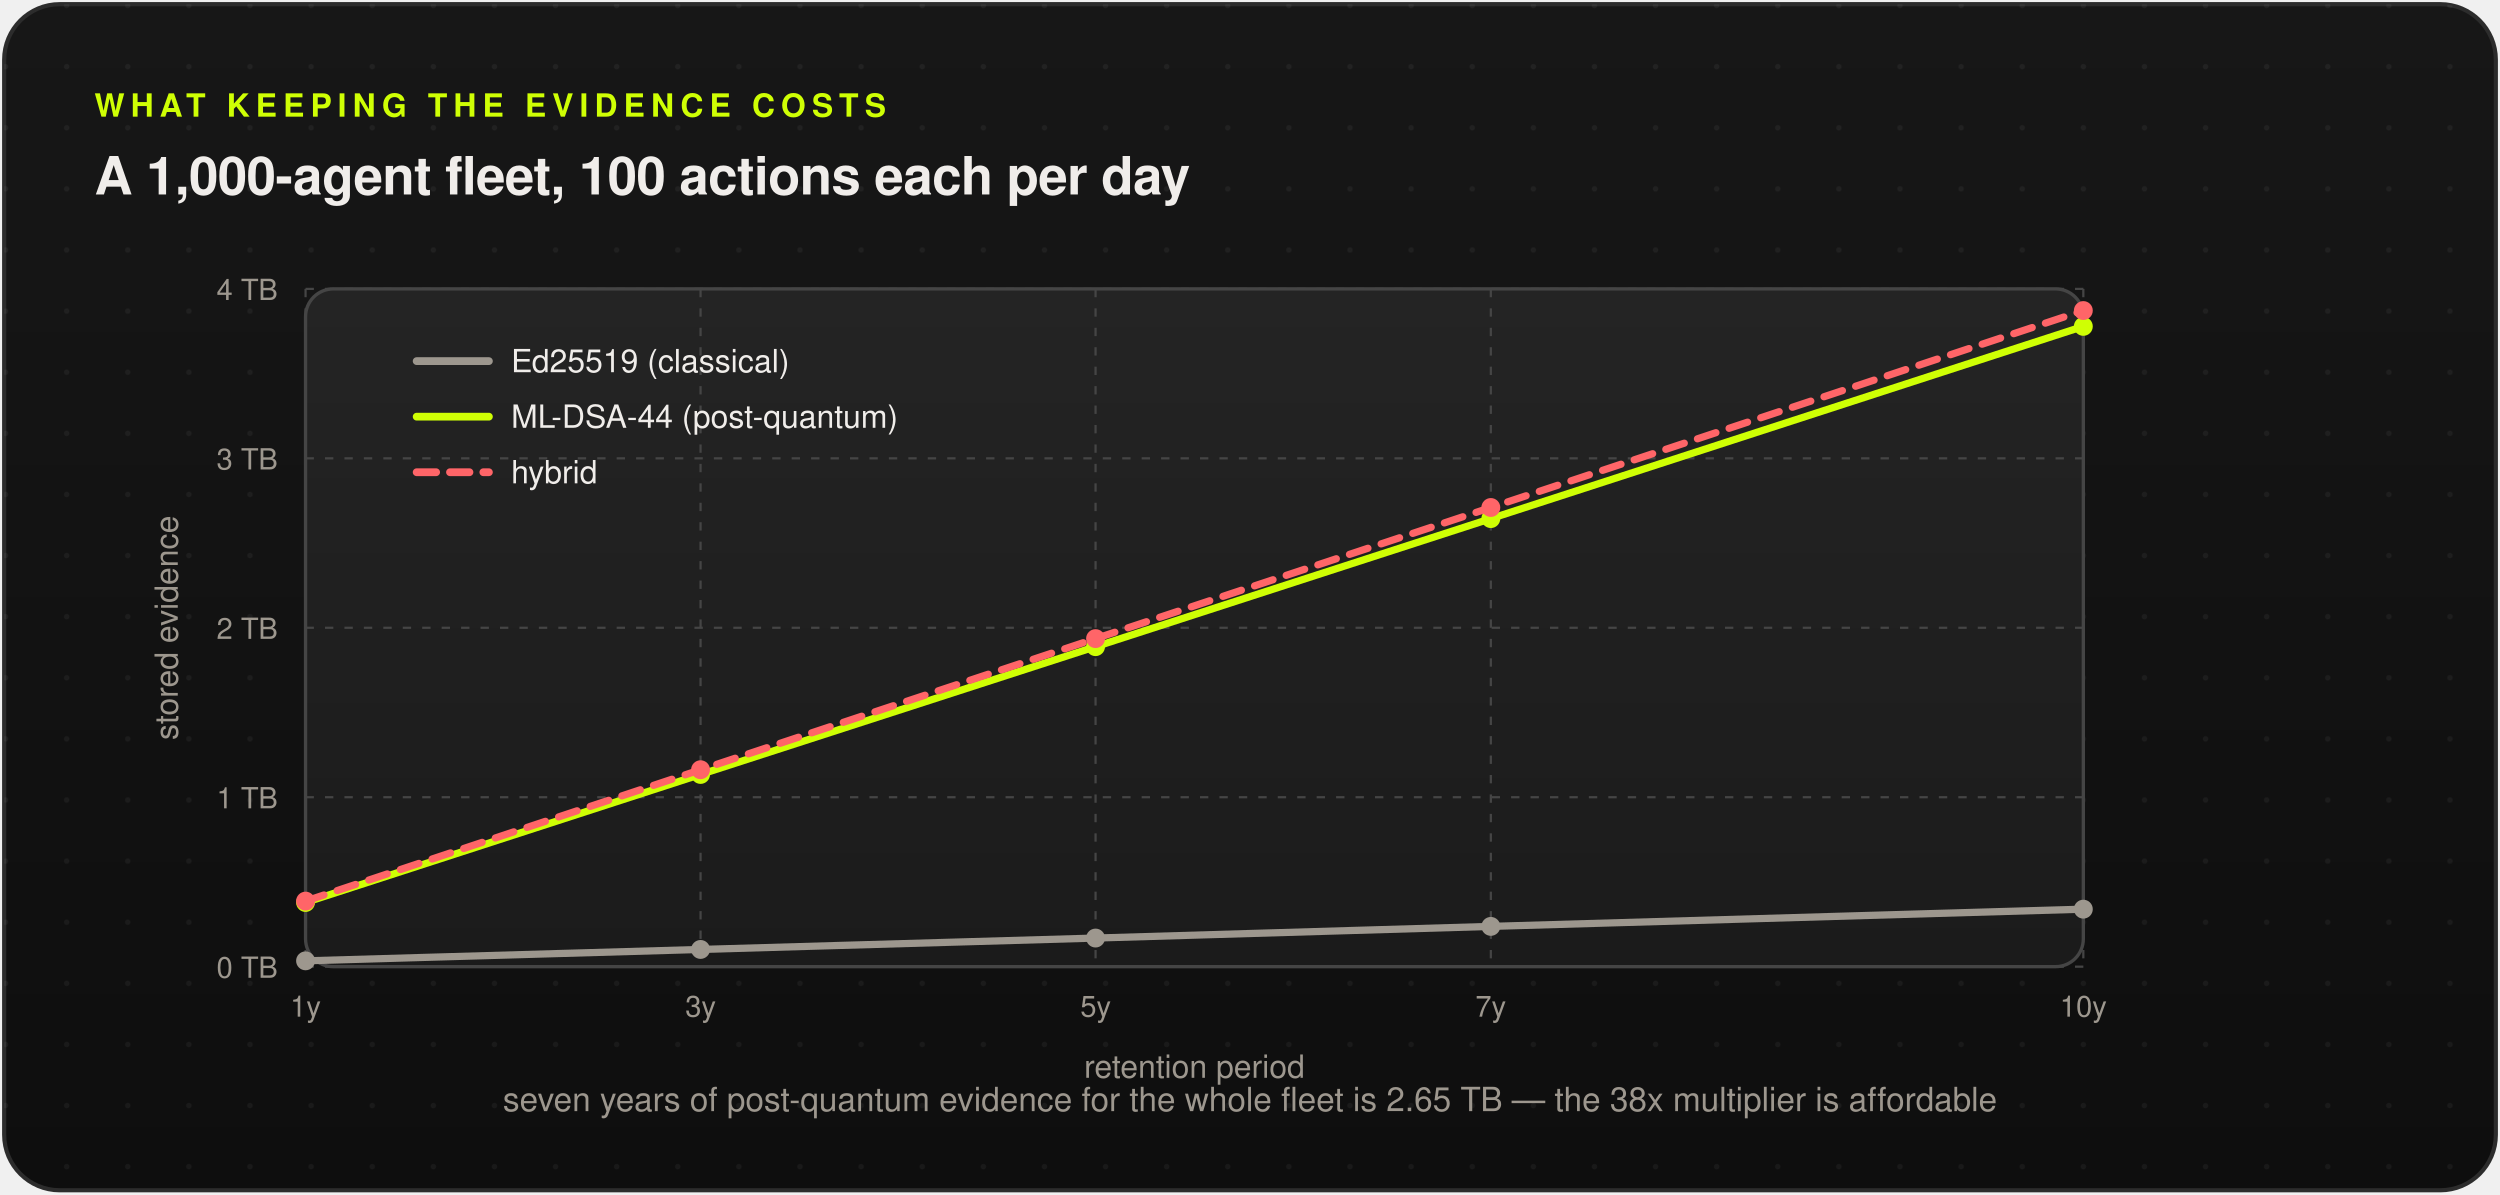
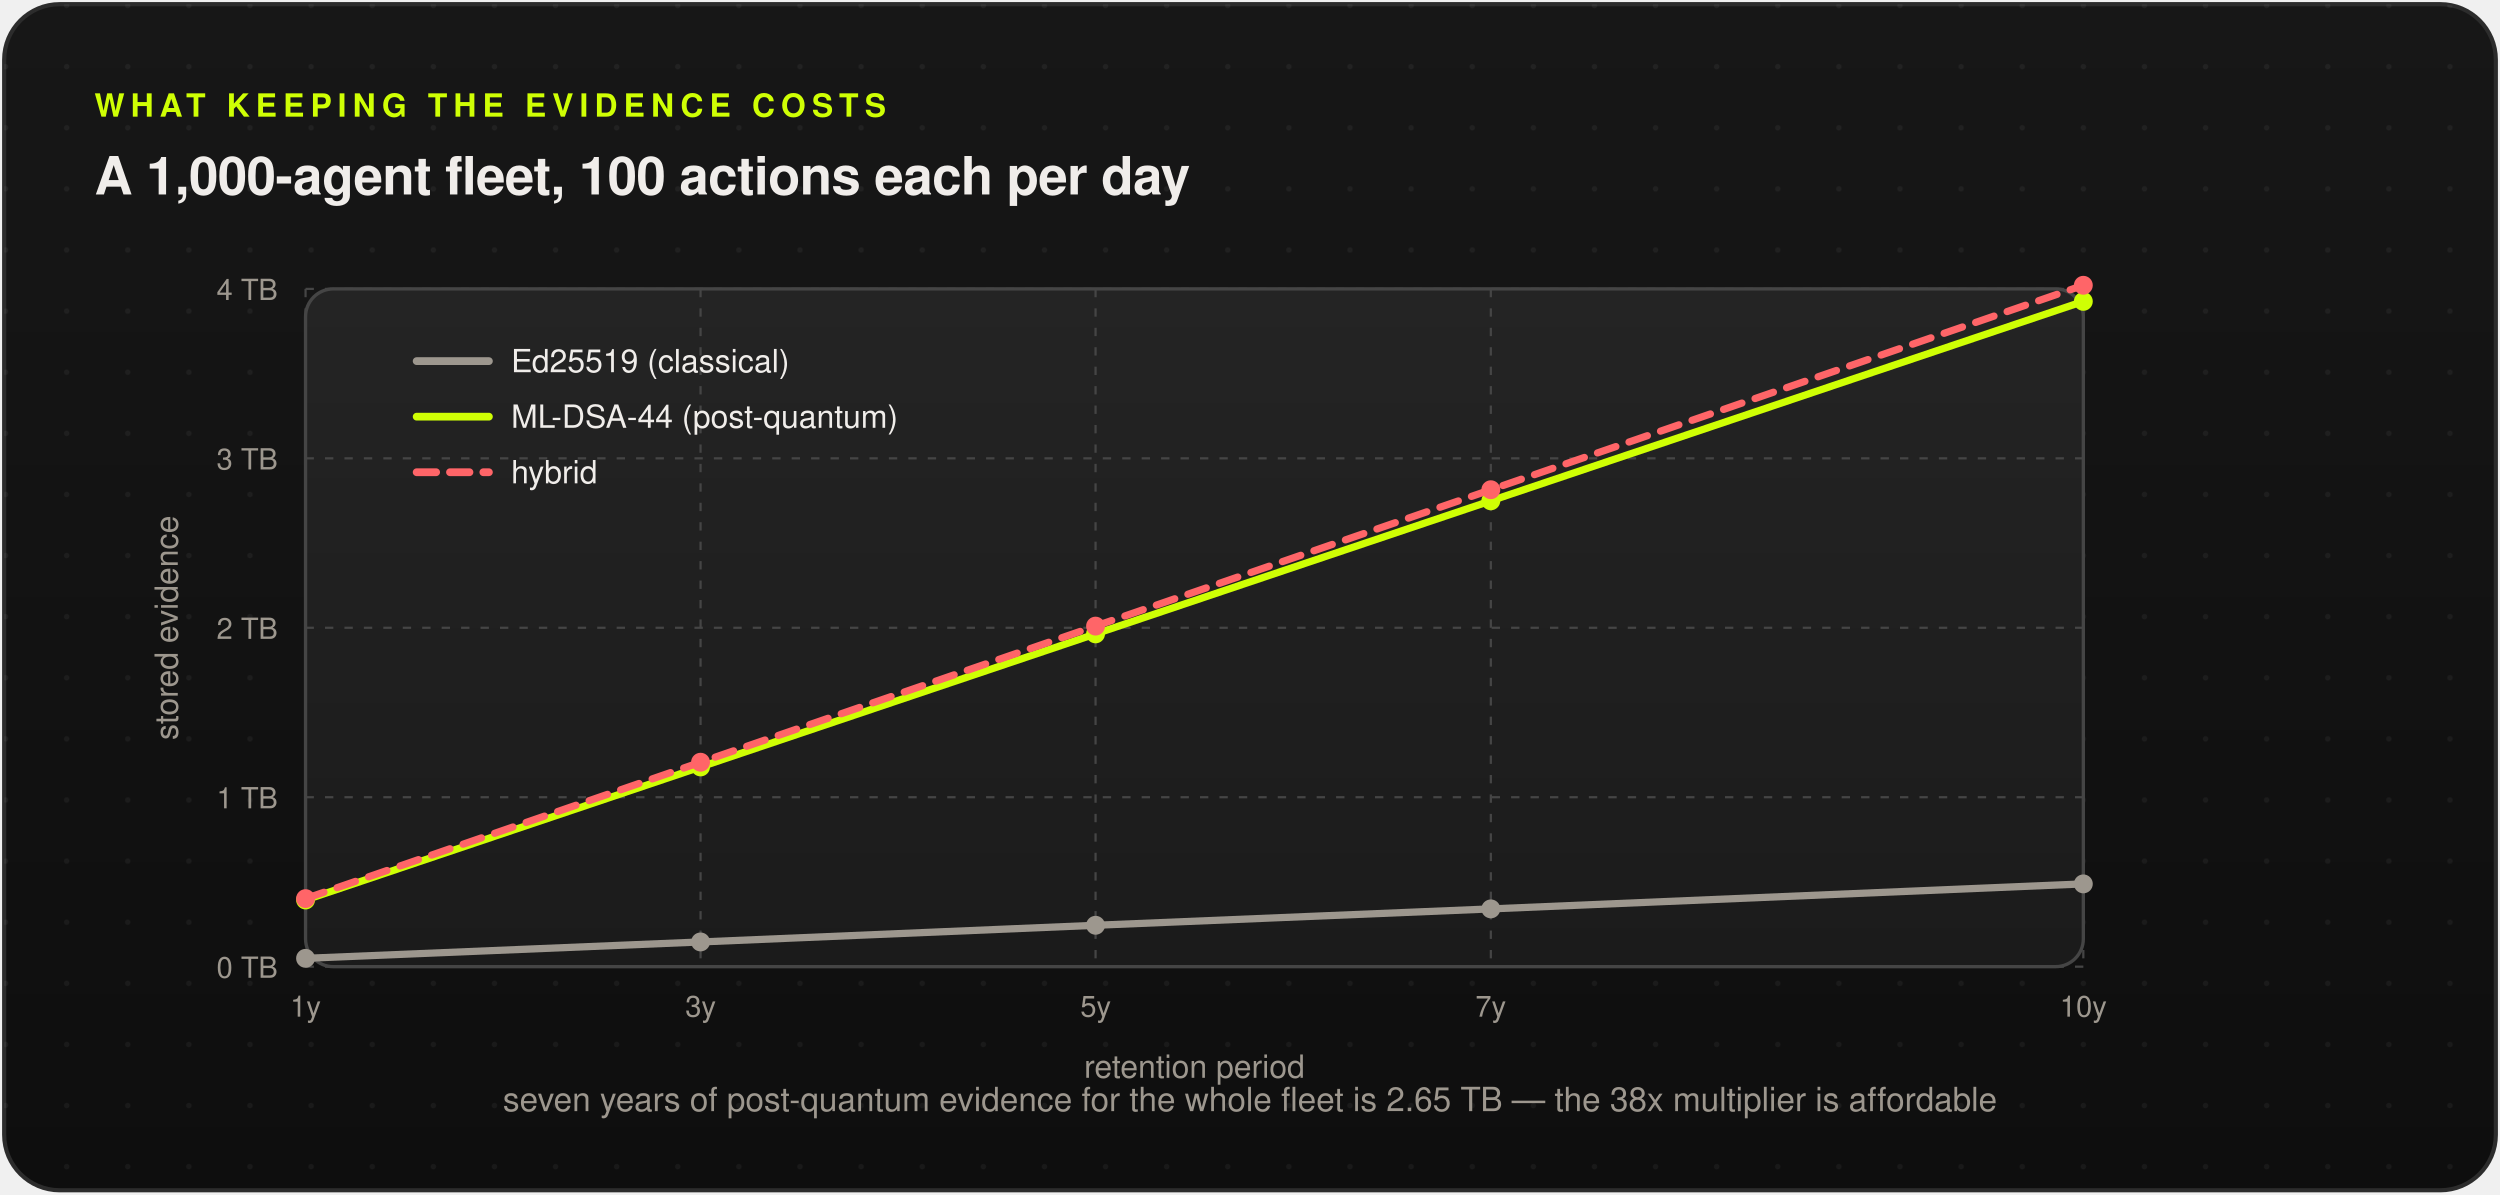
<svg xmlns="http://www.w3.org/2000/svg" width="900" height="430" viewBox="0 0 900 430" font-family="Montserrat,'Source Sans 3',-apple-system,'Segoe UI',Helvetica,Arial,sans-serif">
  <defs>
    <linearGradient id="gPanel" x1="0" y1="0" x2="0" y2="1">
      <stop offset="0" stop-color="#171717" />
      <stop offset="1" stop-color="#0e0e0e" />
    </linearGradient>
    <linearGradient id="gCard" x1="0" y1="0" x2="0" y2="1">
      <stop offset="0" stop-color="#242424" />
      <stop offset="1" stop-color="#1b1b1b" />
    </linearGradient>
    <linearGradient id="gWarm" x1="0" y1="0" x2="0" y2="1">
      <stop offset="0" stop-color="#2b2a26" />
      <stop offset="1" stop-color="#22211e" />
    </linearGradient>
    <linearGradient id="gLime" x1="0" y1="0" x2="0" y2="1">
      <stop offset="0" stop-color="#e3ff66" />
      <stop offset="1" stop-color="#c6f500" />
    </linearGradient>
    <linearGradient id="gTint" x1="0" y1="0" x2="0" y2="1">
      <stop offset="0" stop-color="#2a3608" />
      <stop offset="1" stop-color="#1e2704" />
    </linearGradient>
    <linearGradient id="gRed" x1="0" y1="0" x2="0" y2="1">
      <stop offset="0" stop-color="#361417" />
      <stop offset="1" stop-color="#280f12" />
    </linearGradient>
    <linearGradient id="gInk" x1="0" y1="0" x2="0" y2="1">
      <stop offset="0" stop-color="#e3ff66" />
      <stop offset="1" stop-color="#cfff04" />
    </linearGradient>
    <linearGradient id="gGate" x1="0" y1="0" x2="0" y2="1">
      <stop offset="0" stop-color="#222222" />
      <stop offset="1" stop-color="#151515" />
    </linearGradient>
    <filter id="fShadow" x="-30%" y="-30%" width="160%" height="170%">
      <feDropShadow dx="0" dy="2.5" stdDeviation="4" flood-color="#000000" flood-opacity="0.55" />
    </filter>
    <filter id="fGlow" x="-60%" y="-60%" width="220%" height="220%">
      <feDropShadow dx="0" dy="0" stdDeviation="3.5" flood-color="#cfff04" flood-opacity="0.55" />
    </filter>
    <pattern id="pGrid" width="22" height="22" patternUnits="userSpaceOnUse">
      <circle cx="2" cy="2" r="1" fill="#ffffff" opacity="0.05" />
    </pattern>
  </defs>
  <rect x="1.5" y="1.5" width="897" height="427" rx="20" fill="url(#gPanel)" stroke="#2c2c2c" stroke-width="1.5" />
  <rect x="1.5" y="1.5" width="897" height="427" rx="20" fill="url(#pGrid)" />
  <text x="34" y="42" font-size="11.5" font-weight="700" letter-spacing="2.2" fill="#cfff04">WHAT KEEPING THE EVIDENCE COSTS</text>
  <text x="34" y="70" font-size="19" font-weight="700" letter-spacing="-0.2" fill="#f0edea">A 1,000-agent fleet, 100 actions each per day</text>
  <rect x="110" y="104" width="640" height="244" rx="10" fill="url(#gCard)" stroke="#454545" stroke-width="1.2" />
  <line x1="110.0" y1="104" x2="110.0" y2="348" stroke="#454545" stroke-width="0.8" stroke-dasharray="3 4" />
  <text x="110.0" y="366" font-size="10.5" fill="#9d978e" text-anchor="middle">1y</text>
  <line x1="252.2" y1="104" x2="252.2" y2="348" stroke="#454545" stroke-width="0.8" stroke-dasharray="3 4" />
  <text x="252.222" y="366" font-size="10.5" fill="#9d978e" text-anchor="middle">3y</text>
  <line x1="394.4" y1="104" x2="394.4" y2="348" stroke="#454545" stroke-width="0.8" stroke-dasharray="3 4" />
  <text x="394.444" y="366" font-size="10.5" fill="#9d978e" text-anchor="middle">5y</text>
  <line x1="536.7" y1="104" x2="536.7" y2="348" stroke="#454545" stroke-width="0.8" stroke-dasharray="3 4" />
  <text x="536.667" y="366" font-size="10.5" fill="#9d978e" text-anchor="middle">7y</text>
  <line x1="750.0" y1="104" x2="750.0" y2="348" stroke="#454545" stroke-width="0.8" stroke-dasharray="3 4" />
  <text x="750.0" y="366" font-size="10.5" fill="#9d978e" text-anchor="middle">10y</text>
  <line x1="110" y1="348.0" x2="750" y2="348.0" stroke="#454545" stroke-width="0.8" stroke-dasharray="3 4" />
  <text x="100" y="352.0" font-size="10.5" fill="#9d978e" text-anchor="end">0 TB</text>
  <line x1="110" y1="287.0" x2="750" y2="287.0" stroke="#454545" stroke-width="0.8" stroke-dasharray="3 4" />
  <text x="100" y="291.0" font-size="10.5" fill="#9d978e" text-anchor="end">1 TB</text>
  <line x1="110" y1="226.0" x2="750" y2="226.0" stroke="#454545" stroke-width="0.8" stroke-dasharray="3 4" />
  <text x="100" y="230.0" font-size="10.5" fill="#9d978e" text-anchor="end">2 TB</text>
  <line x1="110" y1="165.0" x2="750" y2="165.0" stroke="#454545" stroke-width="0.8" stroke-dasharray="3 4" />
  <text x="100" y="169.0" font-size="10.5" fill="#9d978e" text-anchor="end">3 TB</text>
  <line x1="110" y1="104.0" x2="750" y2="104.0" stroke="#454545" stroke-width="0.8" stroke-dasharray="3 4" />
  <text x="100" y="108.0" font-size="10.5" fill="#9d978e" text-anchor="end">4 TB</text>
  <text x="430.0" y="388" font-size="11.5" fill="#9d978e" text-anchor="middle">retention period</text>
  <text x="64" y="226.0" font-size="11.5" fill="#9d978e" text-anchor="middle" transform="rotate(-90 64 226.0)">stored evidence</text>
-   <path d="M110.0 345.9 L252.2 341.8 L394.4 337.7 L536.7 333.5 L750.0 327.3" fill="none" stroke="#9d978e" stroke-width="2.6" stroke-linecap="round" stroke-linejoin="round" />
-   <circle cx="110.0" cy="345.9" r="3.4" fill="#9d978e" />
-   <circle cx="252.2" cy="341.8" r="3.4" fill="#9d978e" />
-   <circle cx="394.4" cy="337.7" r="3.4" fill="#9d978e" />
-   <circle cx="536.7" cy="333.5" r="3.4" fill="#9d978e" />
-   <circle cx="750.0" cy="327.3" r="3.4" fill="#9d978e" />
-   <path d="M110.0 324.9 L252.2 278.8 L394.4 232.8 L536.7 186.7 L750.0 117.5" fill="none" stroke="#cfff04" stroke-width="2.6" stroke-linecap="round" stroke-linejoin="round" />
-   <circle cx="110.0" cy="324.9" r="3.4" fill="#cfff04" />
-   <circle cx="252.2" cy="278.8" r="3.4" fill="#cfff04" />
-   <circle cx="394.4" cy="232.8" r="3.4" fill="#cfff04" />
-   <circle cx="536.7" cy="186.7" r="3.4" fill="#cfff04" />
-   <circle cx="750.0" cy="117.5" r="3.4" fill="#cfff04" />
-   <path d="M110.0 324.4 L252.2 277.1 L394.4 229.9 L536.7 182.7 L750.0 111.8" fill="none" stroke="#ff6568" stroke-width="2.6" stroke-linecap="round" stroke-linejoin="round" stroke-dasharray="7 5" />
-   <circle cx="110.0" cy="324.4" r="3.4" fill="#ff6568" />
-   <circle cx="252.2" cy="277.1" r="3.4" fill="#ff6568" />
-   <circle cx="394.4" cy="229.9" r="3.4" fill="#ff6568" />
-   <circle cx="536.7" cy="182.7" r="3.4" fill="#ff6568" />
-   <circle cx="750.0" cy="111.8" r="3.4" fill="#ff6568" />
+   <path d="M110.0 345.0 L252.2 339.1 L394.4 333.1 L536.7 327.2 L750.0 318.2" fill="none" stroke="#9d978e" stroke-width="2.6" stroke-linecap="round" stroke-linejoin="round" />
+   <circle cx="110.0" cy="345.0" r="3.4" fill="#9d978e" />
+   <circle cx="252.2" cy="339.1" r="3.4" fill="#9d978e" />
+   <circle cx="394.4" cy="333.1" r="3.4" fill="#9d978e" />
+   <circle cx="536.7" cy="327.2" r="3.4" fill="#9d978e" />
+   <circle cx="750.0" cy="318.2" r="3.4" fill="#9d978e" />
+   <path d="M110.0 324.0 L252.2 276.1 L394.4 228.2 L536.7 180.3 L750.0 108.5" fill="none" stroke="#cfff04" stroke-width="2.6" stroke-linecap="round" stroke-linejoin="round" />
+   <circle cx="110.0" cy="324.0" r="3.4" fill="#cfff04" />
+   <circle cx="252.2" cy="276.1" r="3.4" fill="#cfff04" />
+   <circle cx="394.4" cy="228.2" r="3.4" fill="#cfff04" />
+   <circle cx="536.7" cy="180.3" r="3.4" fill="#cfff04" />
+   <circle cx="750.0" cy="108.5" r="3.4" fill="#cfff04" />
+   <path d="M110.0 323.5 L252.2 274.4 L394.4 225.4 L536.7 176.3 L750.0 102.7" fill="none" stroke="#ff6568" stroke-width="2.6" stroke-linecap="round" stroke-linejoin="round" stroke-dasharray="7 5" />
+   <circle cx="110.0" cy="323.5" r="3.4" fill="#ff6568" />
+   <circle cx="252.2" cy="274.4" r="3.4" fill="#ff6568" />
+   <circle cx="394.4" cy="225.4" r="3.4" fill="#ff6568" />
+   <circle cx="536.7" cy="176.3" r="3.4" fill="#ff6568" />
+   <circle cx="750.0" cy="102.7" r="3.4" fill="#ff6568" />
  <line x1="150" y1="130" x2="176" y2="130" stroke="#9d978e" stroke-width="2.8" stroke-linecap="round" />
  <text x="184" y="134" font-size="11.5" fill="#f0edea" text-anchor="start">Ed25519 (classical)</text>
  <line x1="150" y1="150" x2="176" y2="150" stroke="#cfff04" stroke-width="2.8" stroke-linecap="round" />
  <text x="184" y="154" font-size="11.5" fill="#f0edea" text-anchor="start">ML-DSA-44 (post-quantum)</text>
  <line x1="150" y1="170" x2="176" y2="170" stroke="#ff6568" stroke-width="2.8" stroke-linecap="round" stroke-dasharray="7 5" />
  <text x="184" y="174" font-size="11.5" fill="#f0edea" text-anchor="start">hybrid</text>
  <text x="450" y="400" font-size="12" fill="#9d978e" text-anchor="middle">seven years of post-quantum evidence for the whole fleet is 2.65 TB — the 38x multiplier is affordable</text>
</svg>
